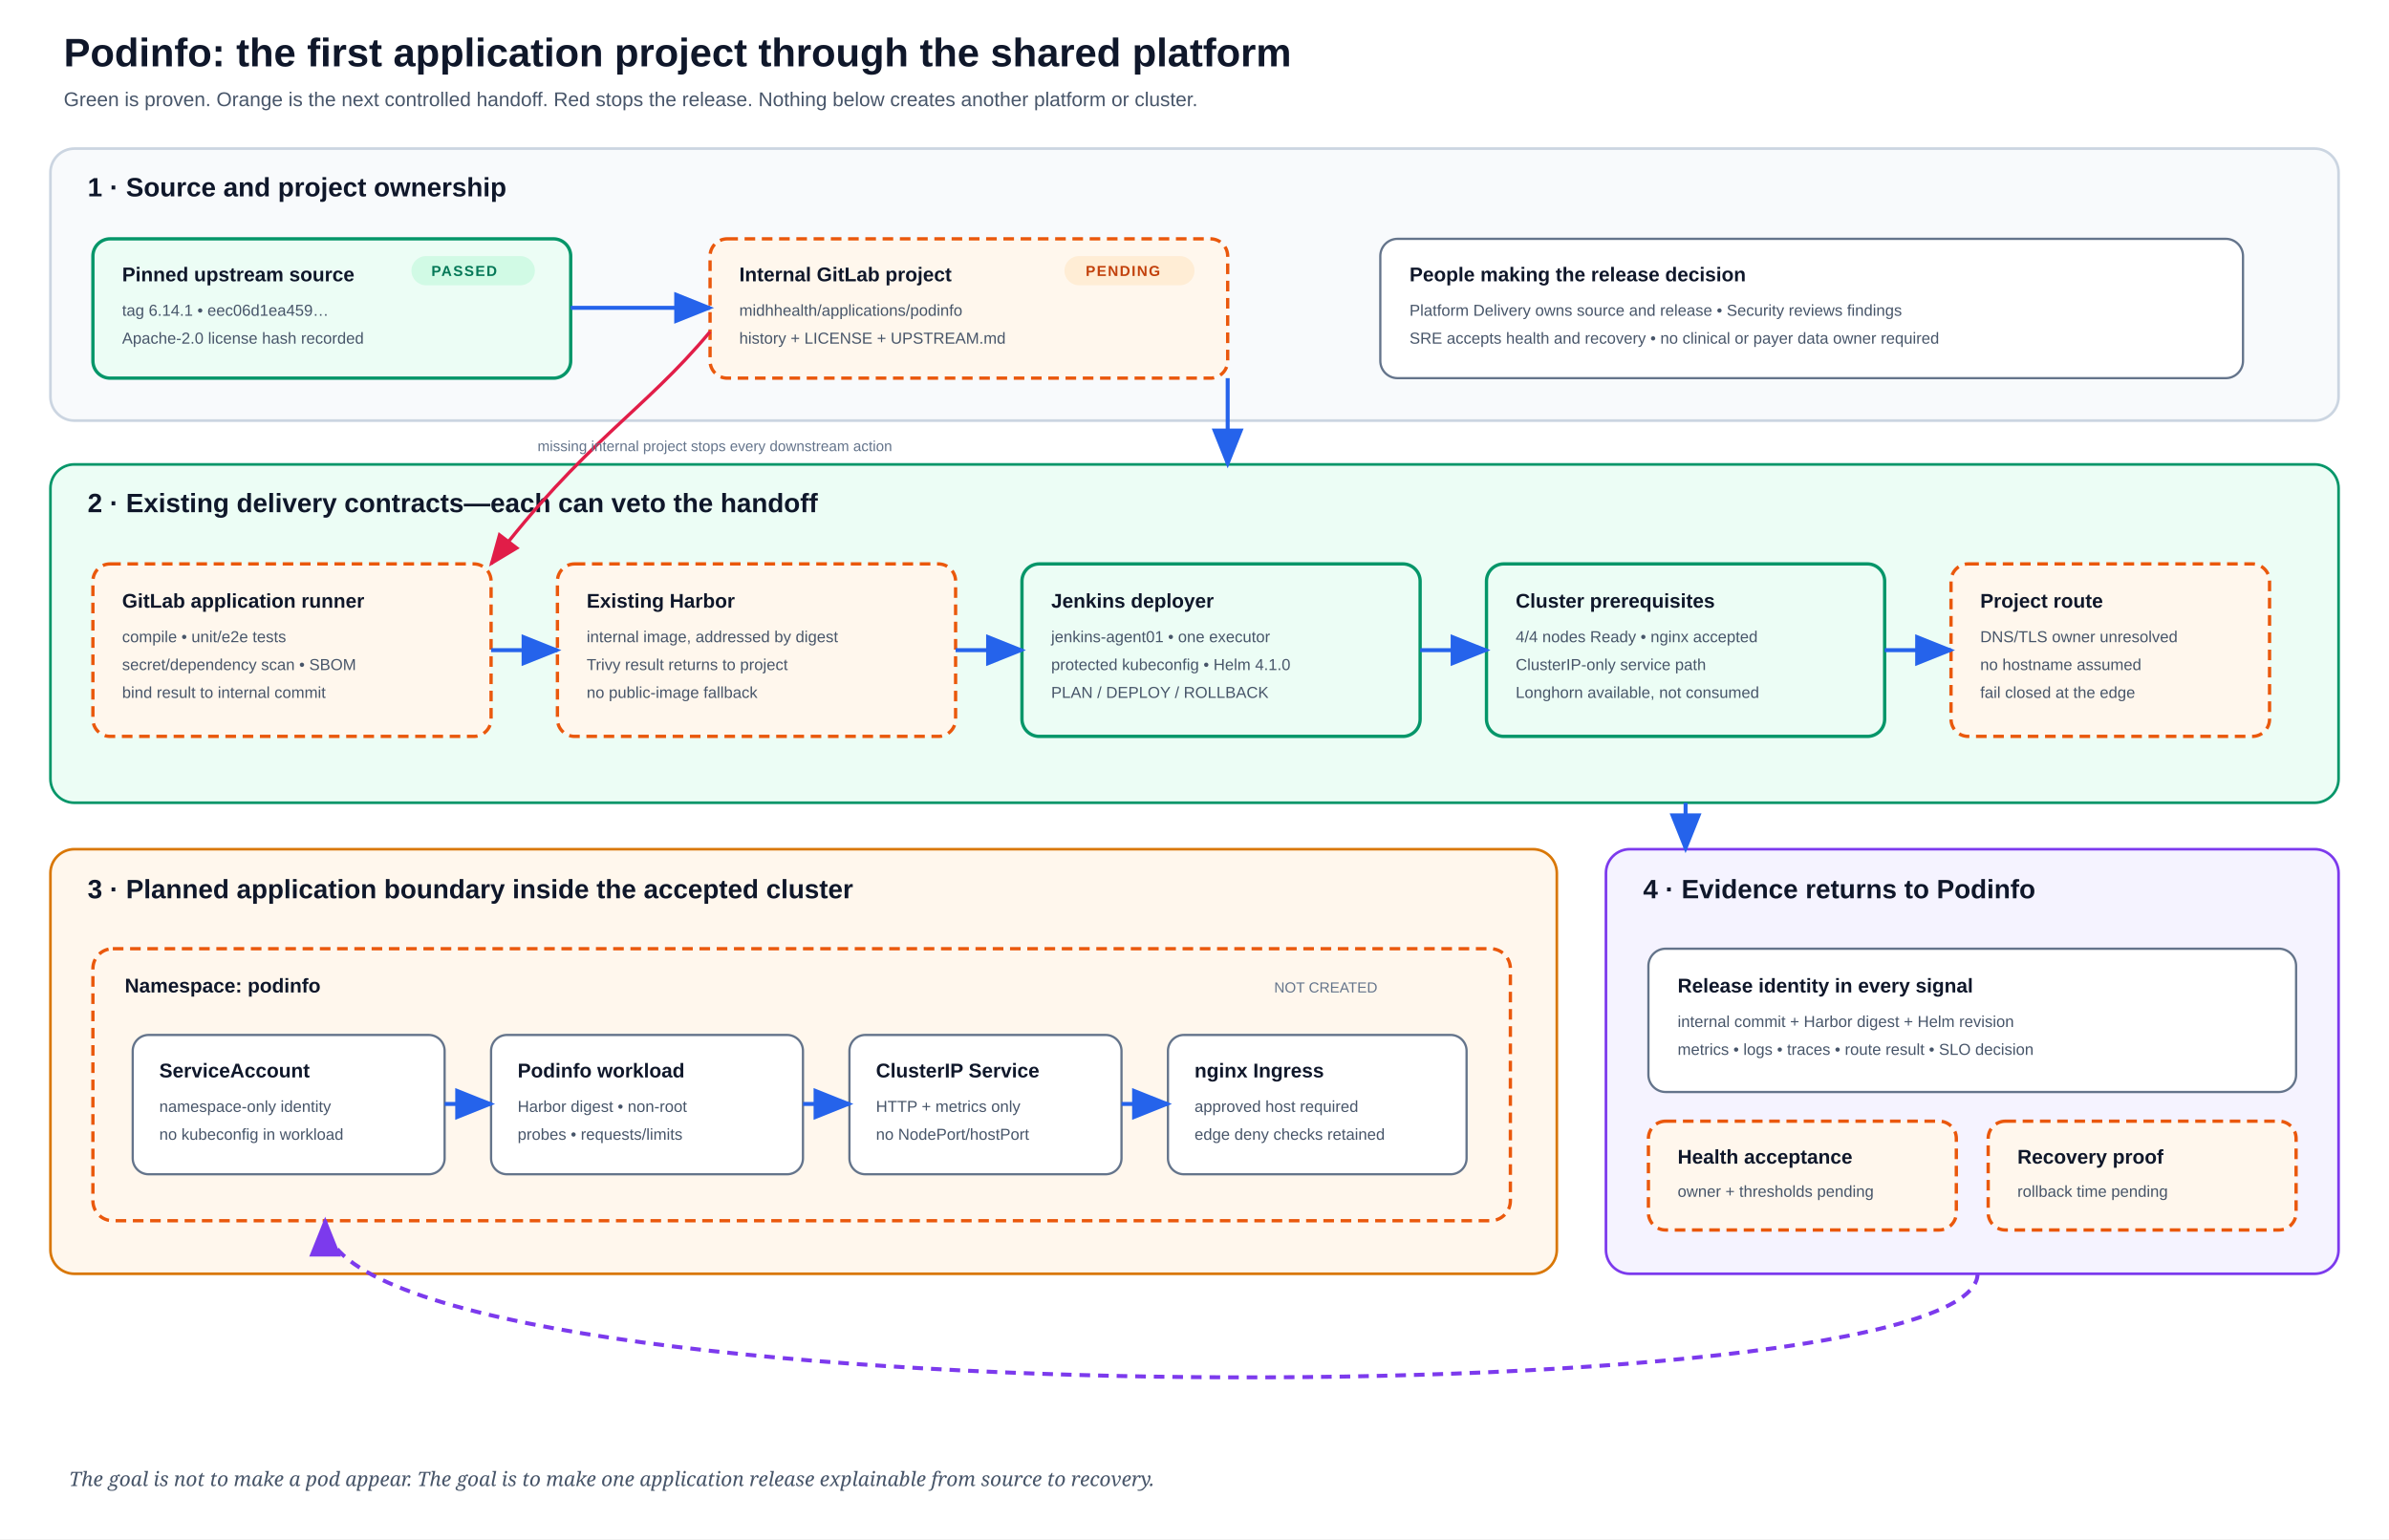
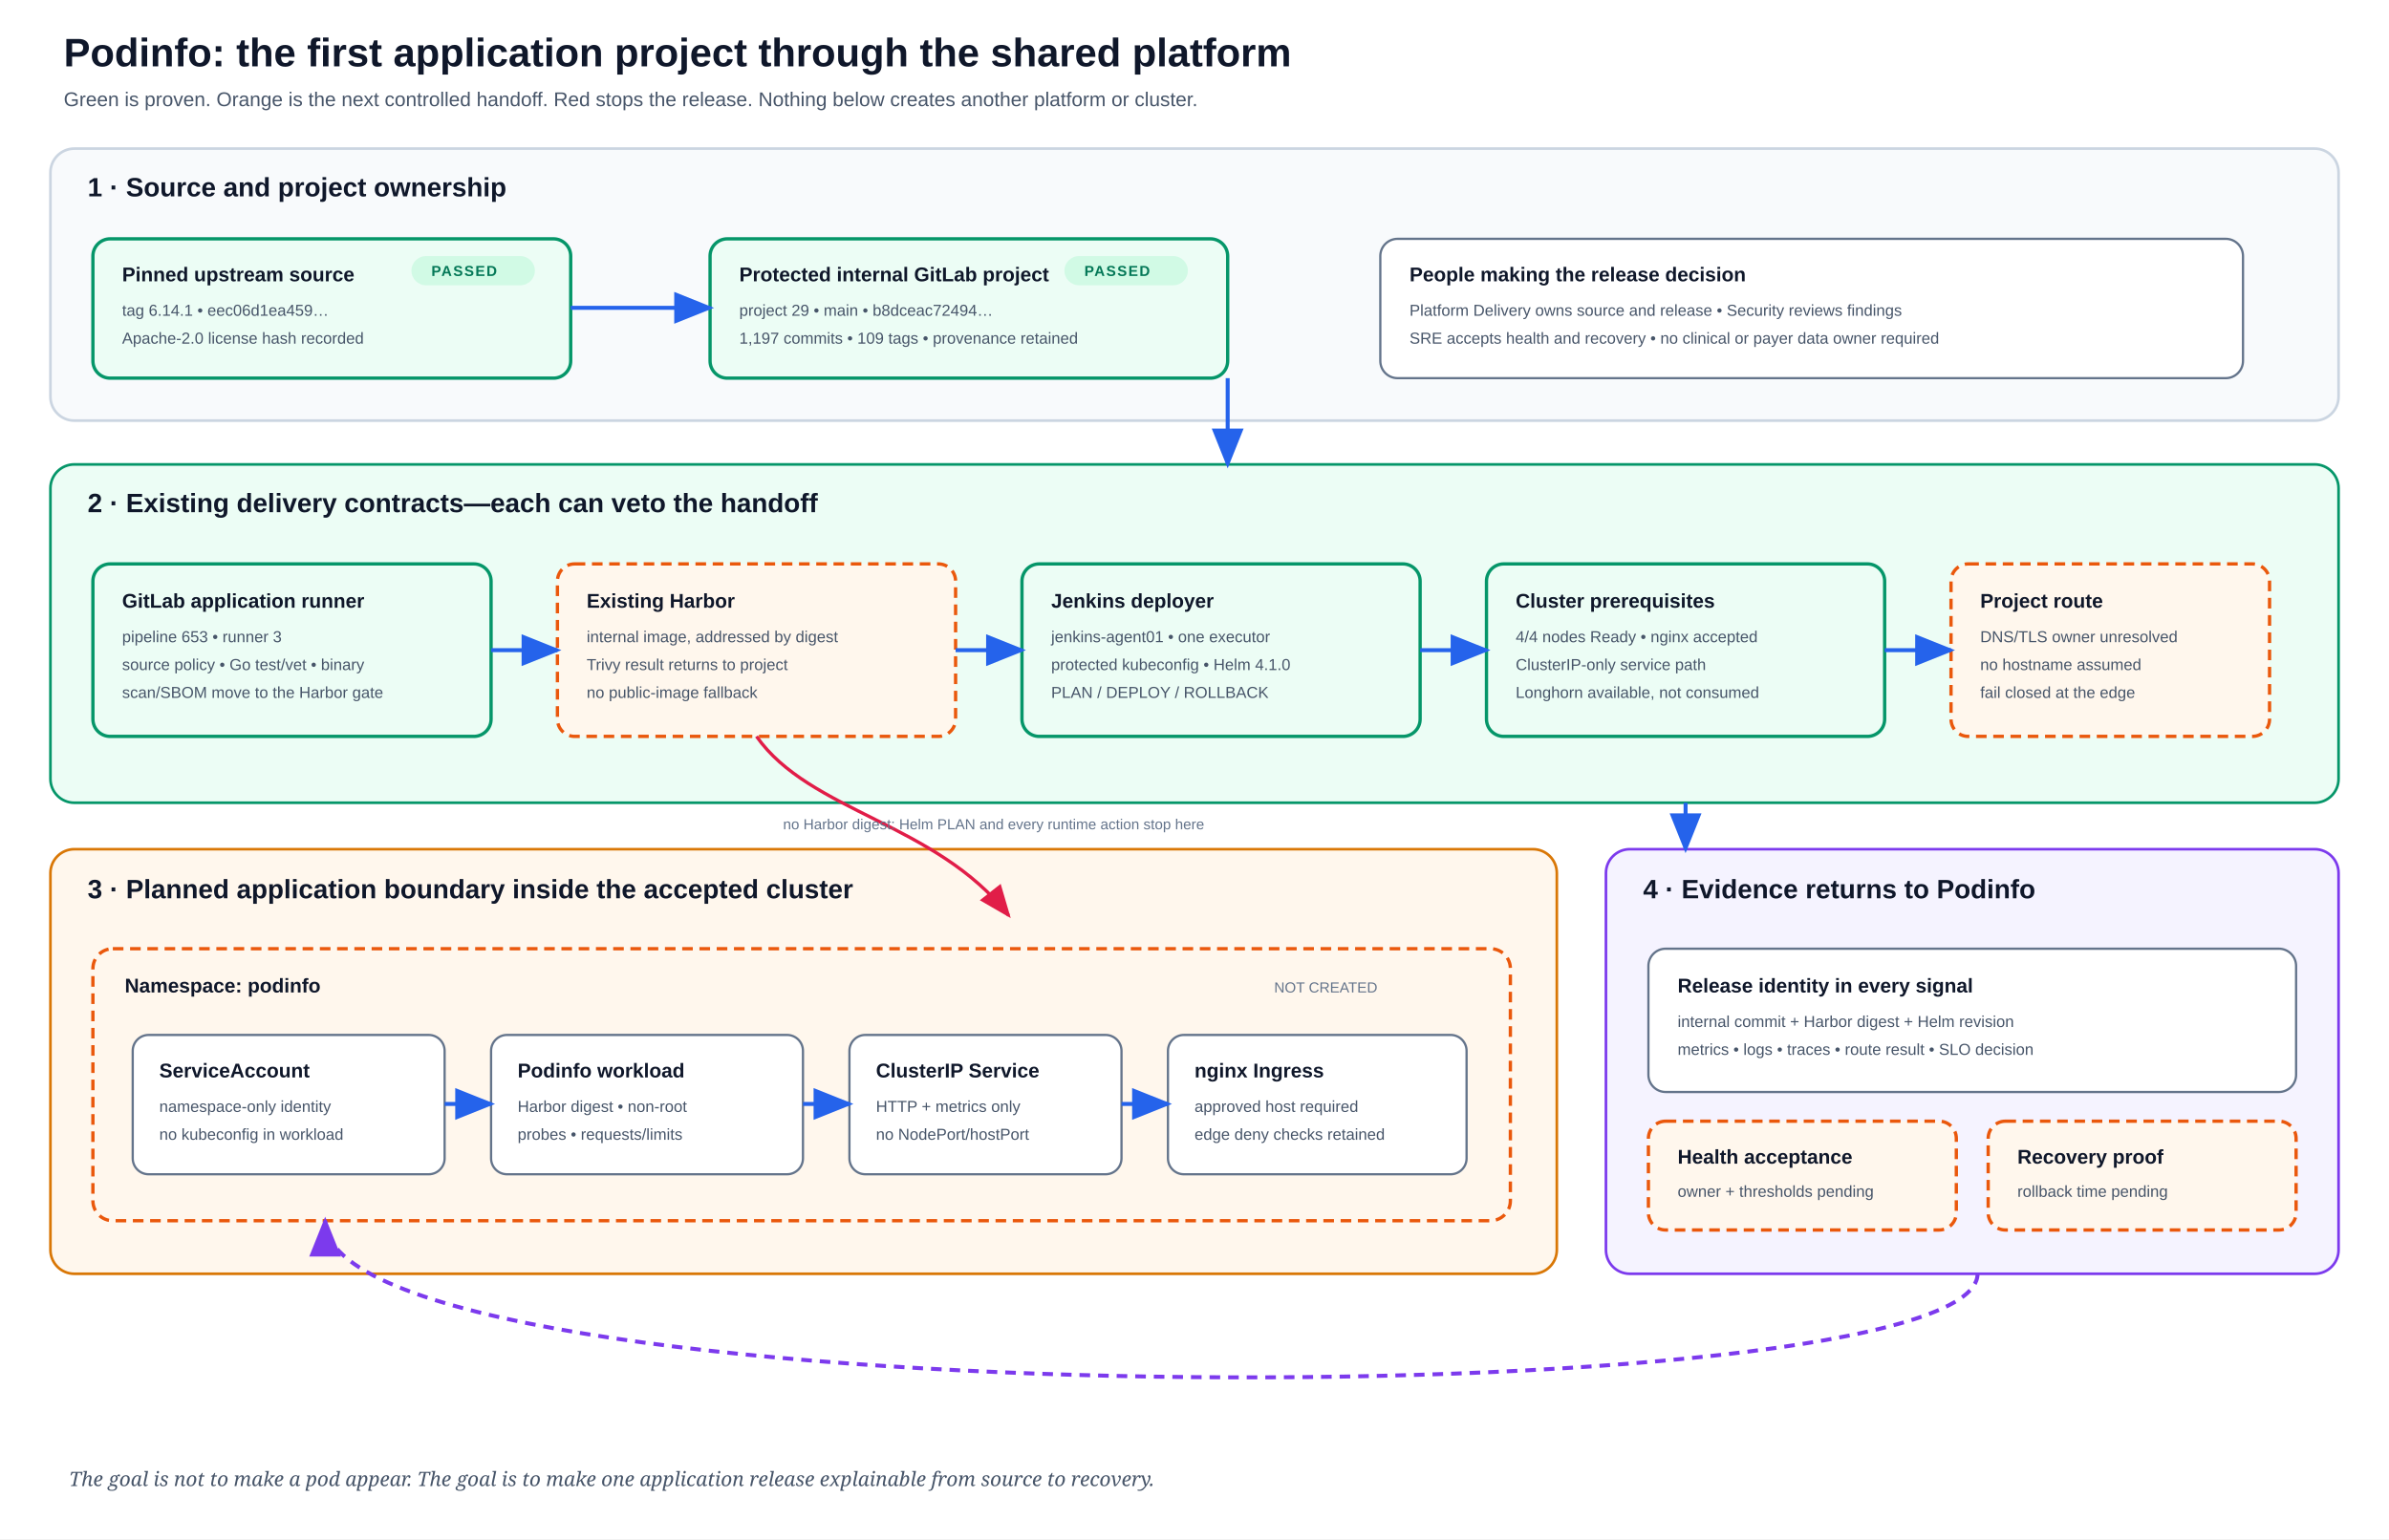
<svg xmlns="http://www.w3.org/2000/svg" width="1800" height="1160" viewBox="0 0 1800 1160" role="img" aria-labelledby="title desc" data-application="podinfo">
  <defs>
    <style>
.bg{fill:#fff}.lane{fill:#f8fafc;stroke:#cbd5e1;stroke-width:2}.source{fill:#eff6ff;stroke:#2563eb;stroke-width:2}.platform{fill:#ecfdf5;stroke:#059669;stroke-width:2}.runtime{fill:#fff7ed;stroke:#d97706;stroke-width:2}.evidence{fill:#f5f3ff;stroke:#7c3aed;stroke-width:2}.pending{fill:#fff7ed;stroke:#ea580c;stroke-width:2.5;stroke-dasharray:8 5}.passed{fill:#ecfdf5;stroke:#059669;stroke-width:2.5}.blocked{fill:#fff1f2;stroke:#e11d48;stroke-width:2.5}.card{fill:#fff;stroke:#64748b;stroke-width:1.7}.title{font:700 30px Arial,sans-serif;fill:#0f172a}.sub{font:15px Arial,sans-serif;fill:#475569}.section{font:700 20px Arial,sans-serif;fill:#0f172a}.head{font:700 15px Arial,sans-serif;fill:#0f172a}.body{font:12px Arial,sans-serif;fill:#475569}.small{font:11px Arial,sans-serif;fill:#64748b}.status{font:700 11px Arial,sans-serif;letter-spacing:1px}.flow{fill:none;stroke:#2563eb;stroke-width:3;marker-end:url(#blue)}.return{fill:none;stroke:#7c3aed;stroke-width:3;stroke-dasharray:8 6;marker-end:url(#purple)}.stop{fill:none;stroke:#e11d48;stroke-width:2.5;marker-end:url(#red)}.note{font:italic 15px Georgia,serif;fill:#475569}.tagPass{fill:#d1fae5}.tagPending{fill:#ffedd5}.tagStop{fill:#ffe4e6}
</style>
    <marker id="blue" markerWidth="11" markerHeight="11" refX="9" refY="4" orient="auto">
      <path d="M0 0L0 8L10 4z" fill="#2563eb" />
    </marker>
    <marker id="purple" markerWidth="11" markerHeight="11" refX="9" refY="4" orient="auto">
      <path d="M0 0L0 8L10 4z" fill="#7c3aed" />
    </marker>
    <marker id="red" markerWidth="11" markerHeight="11" refX="9" refY="4" orient="auto">
      <path d="M0 0L0 8L10 4z" fill="#e11d48" />
    </marker>
  </defs>
  <rect class="bg" width="1800" height="1160" />
  <text class="title" x="48" y="50">Podinfo: the first application project through the shared platform</text>
  <text class="sub" x="48" y="80">Green is proven. Orange is the next controlled handoff. Red stops the release. Nothing below creates another platform or cluster.</text>
  <rect class="lane" x="38" y="112" width="1724" height="205" rx="18" />
  <text class="section" x="66" y="148">1 · Source and project ownership</text>
  <rect class="passed" x="70" y="180" width="360" height="105" rx="13" />
  <text class="head" x="92" y="212">Pinned upstream source</text>
  <text class="body" x="92" y="238">tag 6.14.1 • eec06d1ea459…</text>
  <text class="body" x="92" y="259">Apache-2.0 license hash recorded</text>
  <rect class="tagPass" x="310" y="193" width="93" height="22" rx="11" />
  <text class="status" x="325" y="208" fill="#047857">PASSED</text>
-   <rect class="pending" x="535" y="180" width="390" height="105" rx="13" />
-   <text class="head" x="557" y="212">Internal GitLab project</text>
-   <text class="body" x="557" y="238">midhhealth/applications/podinfo</text>
-   <text class="body" x="557" y="259">history + LICENSE + UPSTREAM.md</text>
-   <rect class="tagPending" x="802" y="193" width="98" height="22" rx="11" />
-   <text class="status" x="818" y="208" fill="#c2410c">PENDING</text>
+   <rect class="passed" x="535" y="180" width="390" height="105" rx="13" />
+   <text class="head" x="557" y="212">Protected internal GitLab project</text>
+   <text class="body" x="557" y="238">project 29 • main • b8dceac72494…</text>
+   <text class="body" x="557" y="259">1,197 commits • 109 tags • provenance retained</text>
+   <rect class="tagPass" x="802" y="193" width="93" height="22" rx="11" />
+   <text class="status" x="817" y="208" fill="#047857">PASSED</text>
  <rect class="card" x="1040" y="180" width="650" height="105" rx="13" />
  <text class="head" x="1062" y="212">People making the release decision</text>
  <text class="body" x="1062" y="238">Platform Delivery owns source and release • Security reviews findings</text>
  <text class="body" x="1062" y="259">SRE accepts health and recovery • no clinical or payer data owner required</text>
  <path class="flow" d="M430 232H535" />
  <rect class="platform" x="38" y="350" width="1724" height="255" rx="18" />
  <text class="section" x="66" y="386">2 · Existing delivery contracts—each can veto the handoff</text>
-   <rect class="pending" x="70" y="425" width="300" height="130" rx="13" />
+   <rect class="passed" x="70" y="425" width="300" height="130" rx="13" />
  <text class="head" x="92" y="458">GitLab application runner</text>
-   <text class="body" x="92" y="484">compile • unit/e2e tests</text>
-   <text class="body" x="92" y="505">secret/dependency scan • SBOM</text>
-   <text class="body" x="92" y="526">bind result to internal commit</text>
+   <text class="body" x="92" y="484">pipeline 653 • runner 3</text>
+   <text class="body" x="92" y="505">source policy • Go test/vet • binary</text>
+   <text class="body" x="92" y="526">scan/SBOM move to the Harbor gate</text>
  <rect class="pending" x="420" y="425" width="300" height="130" rx="13" />
  <text class="head" x="442" y="458">Existing Harbor</text>
  <text class="body" x="442" y="484">internal image, addressed by digest</text>
  <text class="body" x="442" y="505">Trivy result returns to project</text>
  <text class="body" x="442" y="526">no public-image fallback</text>
  <rect class="passed" x="770" y="425" width="300" height="130" rx="13" />
  <text class="head" x="792" y="458">Jenkins deployer</text>
  <text class="body" x="792" y="484">jenkins-agent01 • one executor</text>
  <text class="body" x="792" y="505">protected kubeconfig • Helm 4.1.0</text>
  <text class="body" x="792" y="526">PLAN / DEPLOY / ROLLBACK</text>
  <rect class="passed" x="1120" y="425" width="300" height="130" rx="13" />
  <text class="head" x="1142" y="458">Cluster prerequisites</text>
  <text class="body" x="1142" y="484">4/4 nodes Ready • nginx accepted</text>
  <text class="body" x="1142" y="505">ClusterIP-only service path</text>
  <text class="body" x="1142" y="526">Longhorn available, not consumed</text>
  <rect class="pending" x="1470" y="425" width="240" height="130" rx="13" />
  <text class="head" x="1492" y="458">Project route</text>
  <text class="body" x="1492" y="484">DNS/TLS owner unresolved</text>
  <text class="body" x="1492" y="505">no hostname assumed</text>
  <text class="body" x="1492" y="526">fail closed at the edge</text>
  <path class="flow" d="M370 490H420" />
  <path class="flow" d="M720 490H770" />
  <path class="flow" d="M1070 490H1120" />
  <path class="flow" d="M1420 490H1470" />
  <rect class="runtime" x="38" y="640" width="1135" height="320" rx="18" />
  <text class="section" x="66" y="677">3 · Planned application boundary inside the accepted cluster</text>
  <rect class="pending" x="70" y="715" width="1068" height="205" rx="15" />
  <text class="head" x="94" y="748">Namespace: podinfo</text>
  <text class="small" x="960" y="748">NOT CREATED</text>
  <rect class="card" x="100" y="780" width="235" height="105" rx="12" />
  <text class="head" x="120" y="812">ServiceAccount</text>
  <text class="body" x="120" y="838">namespace-only identity</text>
  <text class="body" x="120" y="859">no kubeconfig in workload</text>
  <rect class="card" x="370" y="780" width="235" height="105" rx="12" />
  <text class="head" x="390" y="812">Podinfo workload</text>
  <text class="body" x="390" y="838">Harbor digest • non-root</text>
  <text class="body" x="390" y="859">probes • requests/limits</text>
  <rect class="card" x="640" y="780" width="205" height="105" rx="12" />
  <text class="head" x="660" y="812">ClusterIP Service</text>
  <text class="body" x="660" y="838">HTTP + metrics only</text>
  <text class="body" x="660" y="859">no NodePort/hostPort</text>
  <rect class="card" x="880" y="780" width="225" height="105" rx="12" />
  <text class="head" x="900" y="812">nginx Ingress</text>
  <text class="body" x="900" y="838">approved host required</text>
  <text class="body" x="900" y="859">edge deny checks retained</text>
  <path class="flow" d="M335 832H370" />
  <path class="flow" d="M605 832H640" />
  <path class="flow" d="M845 832H880" />
  <rect class="evidence" x="1210" y="640" width="552" height="320" rx="18" />
  <text class="section" x="1238" y="677">4 · Evidence returns to Podinfo</text>
  <rect class="card" x="1242" y="715" width="488" height="108" rx="13" />
  <text class="head" x="1264" y="748">Release identity in every signal</text>
  <text class="body" x="1264" y="774">internal commit + Harbor digest + Helm revision</text>
  <text class="body" x="1264" y="795">metrics • logs • traces • route result • SLO decision</text>
  <rect class="pending" x="1242" y="845" width="232" height="82" rx="13" />
  <text class="head" x="1264" y="877">Health acceptance</text>
  <text class="body" x="1264" y="902">owner + thresholds pending</text>
  <rect class="pending" x="1498" y="845" width="232" height="82" rx="13" />
  <text class="head" x="1520" y="877">Recovery proof</text>
  <text class="body" x="1520" y="902">rollback time pending</text>
  <path class="flow" d="M925 285V350" />
  <path class="flow" d="M1270 605V640" />
  <path class="return" d="M1490 960C1490 1070 245 1070 245 920" />
-   <path class="stop" d="M535 250C485 310 440 333 370 425" />
-   <text class="small" x="405" y="340" fill="#be123c">missing internal project stops every downstream action</text>
+   <path class="stop" d="M570 555C610 612 705 620 760 690" />
+   <text class="small" x="590" y="625" fill="#be123c">no Harbor digest: Helm PLAN and every runtime action stop here</text>
  <text class="note" x="52" y="1120">The goal is not to make a pod appear. The goal is to make one application release explainable from source to recovery.</text>
</svg>
